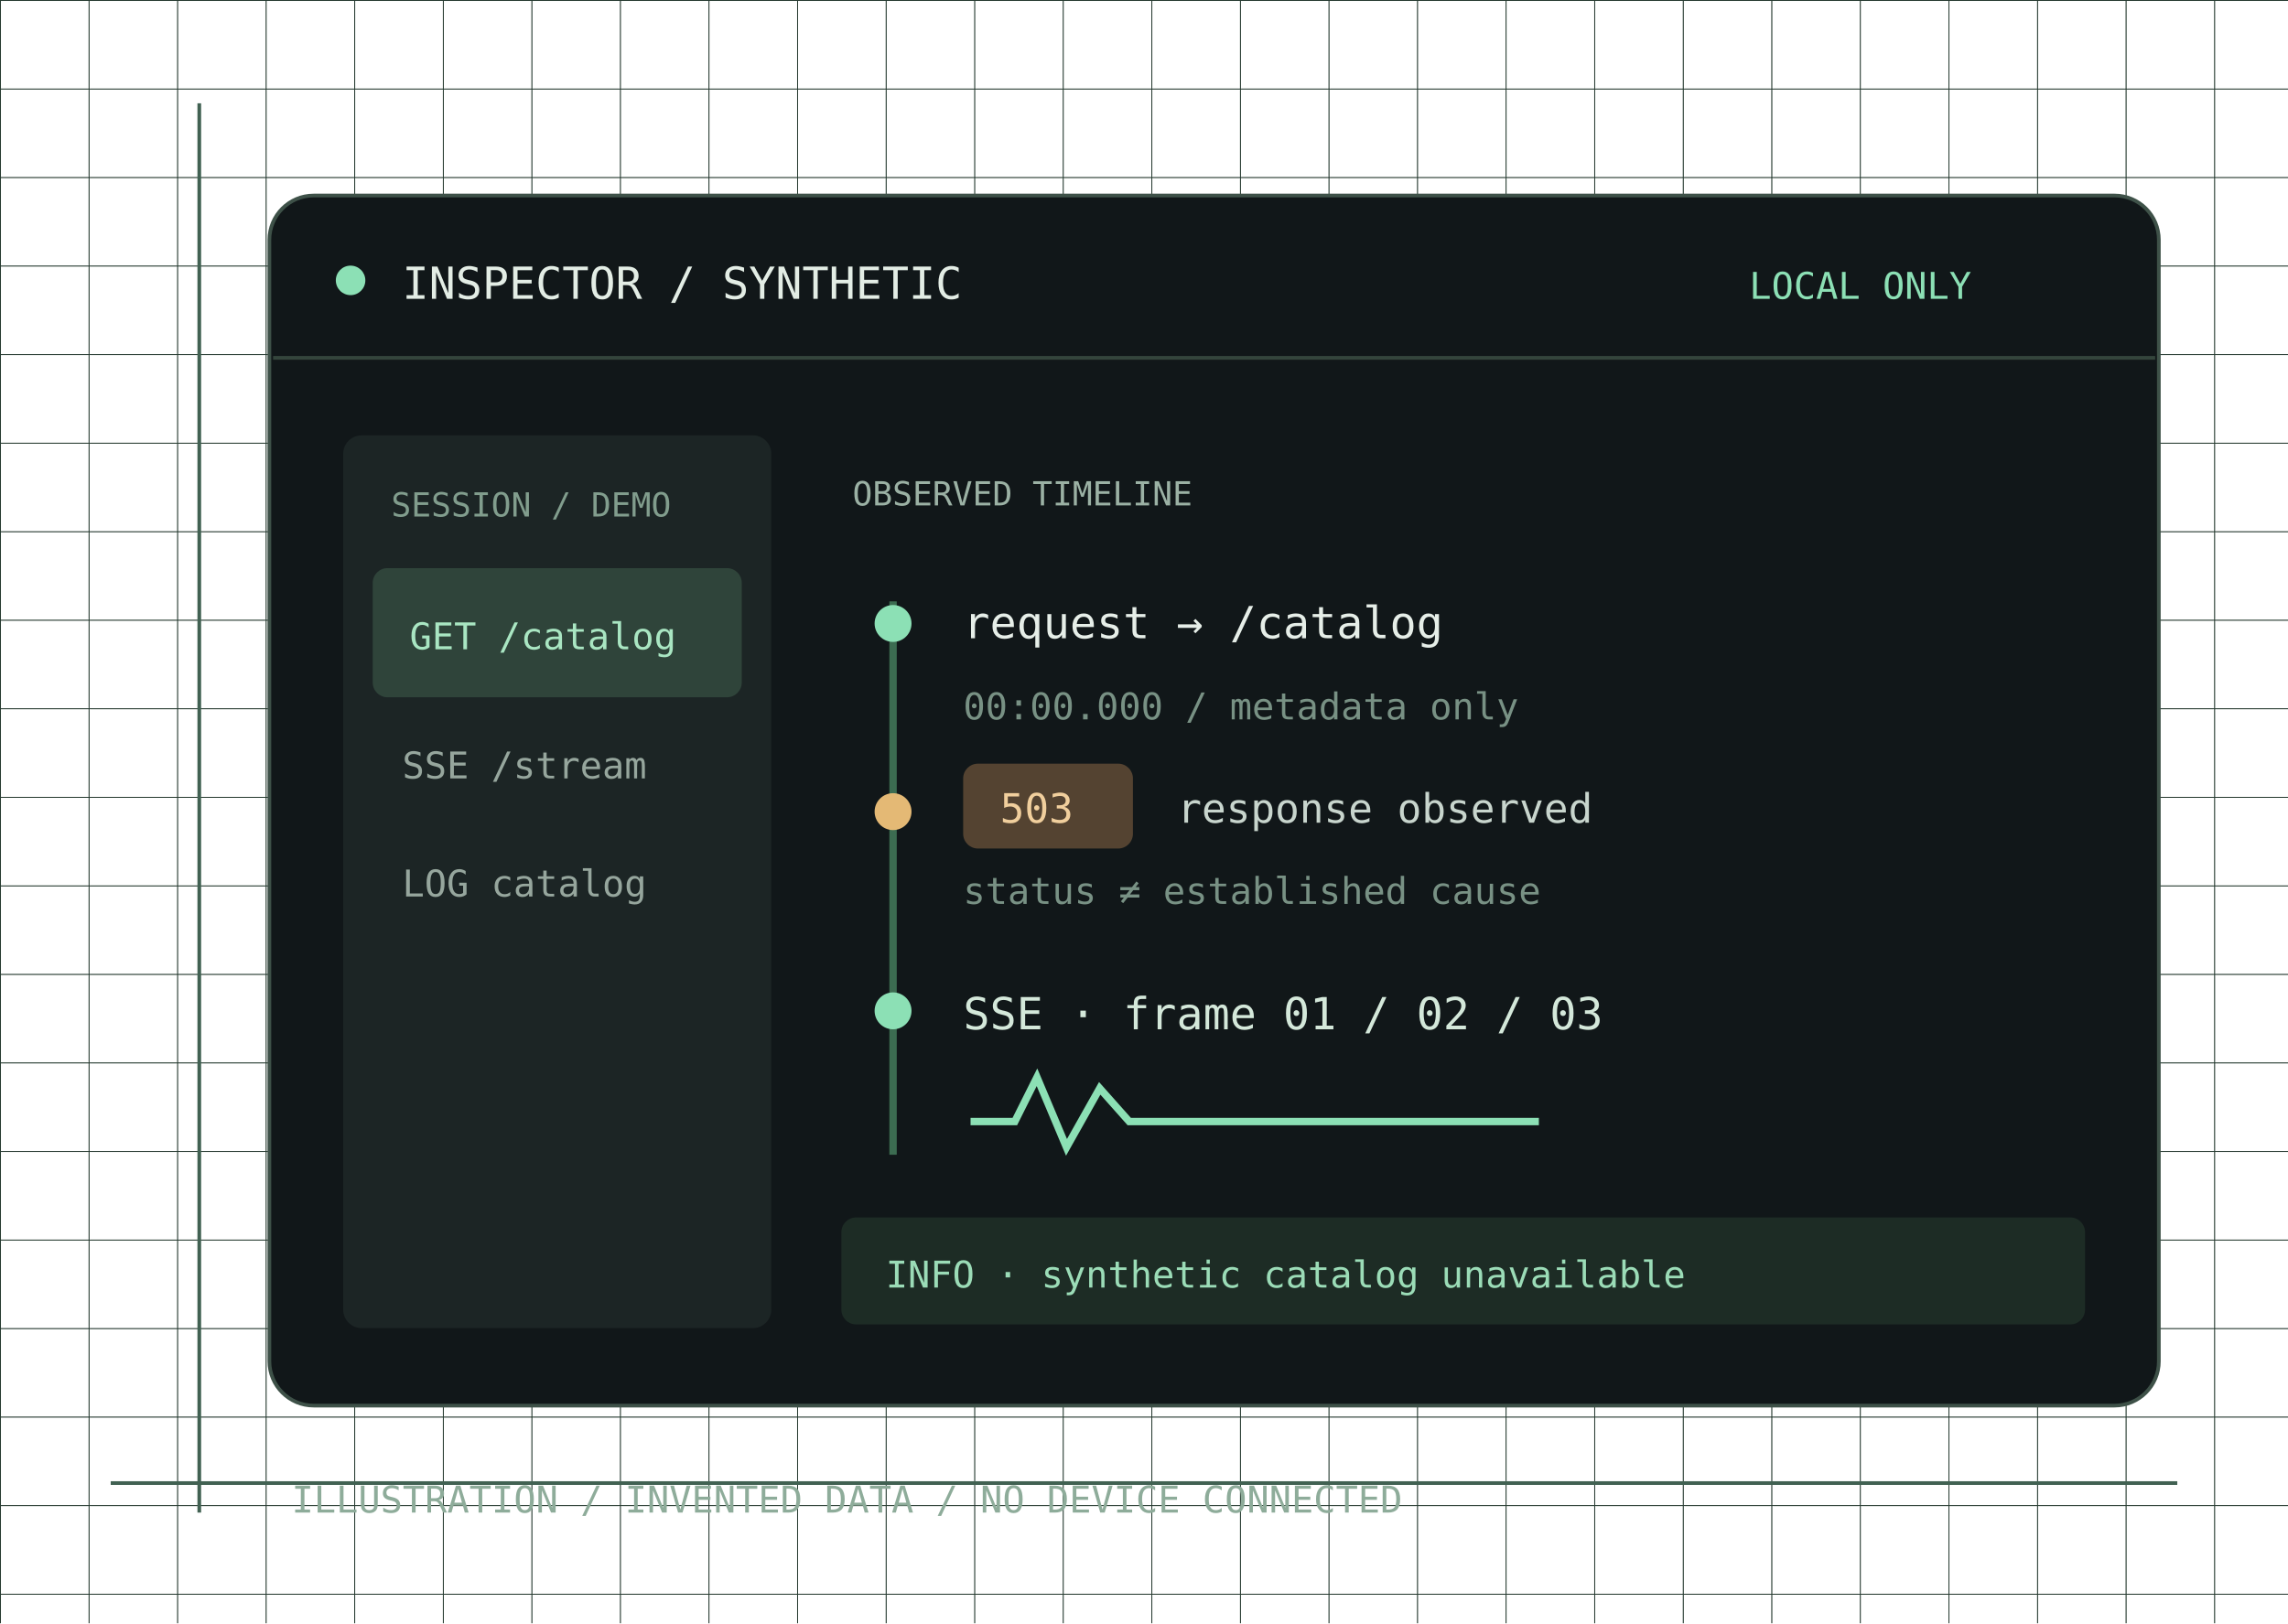
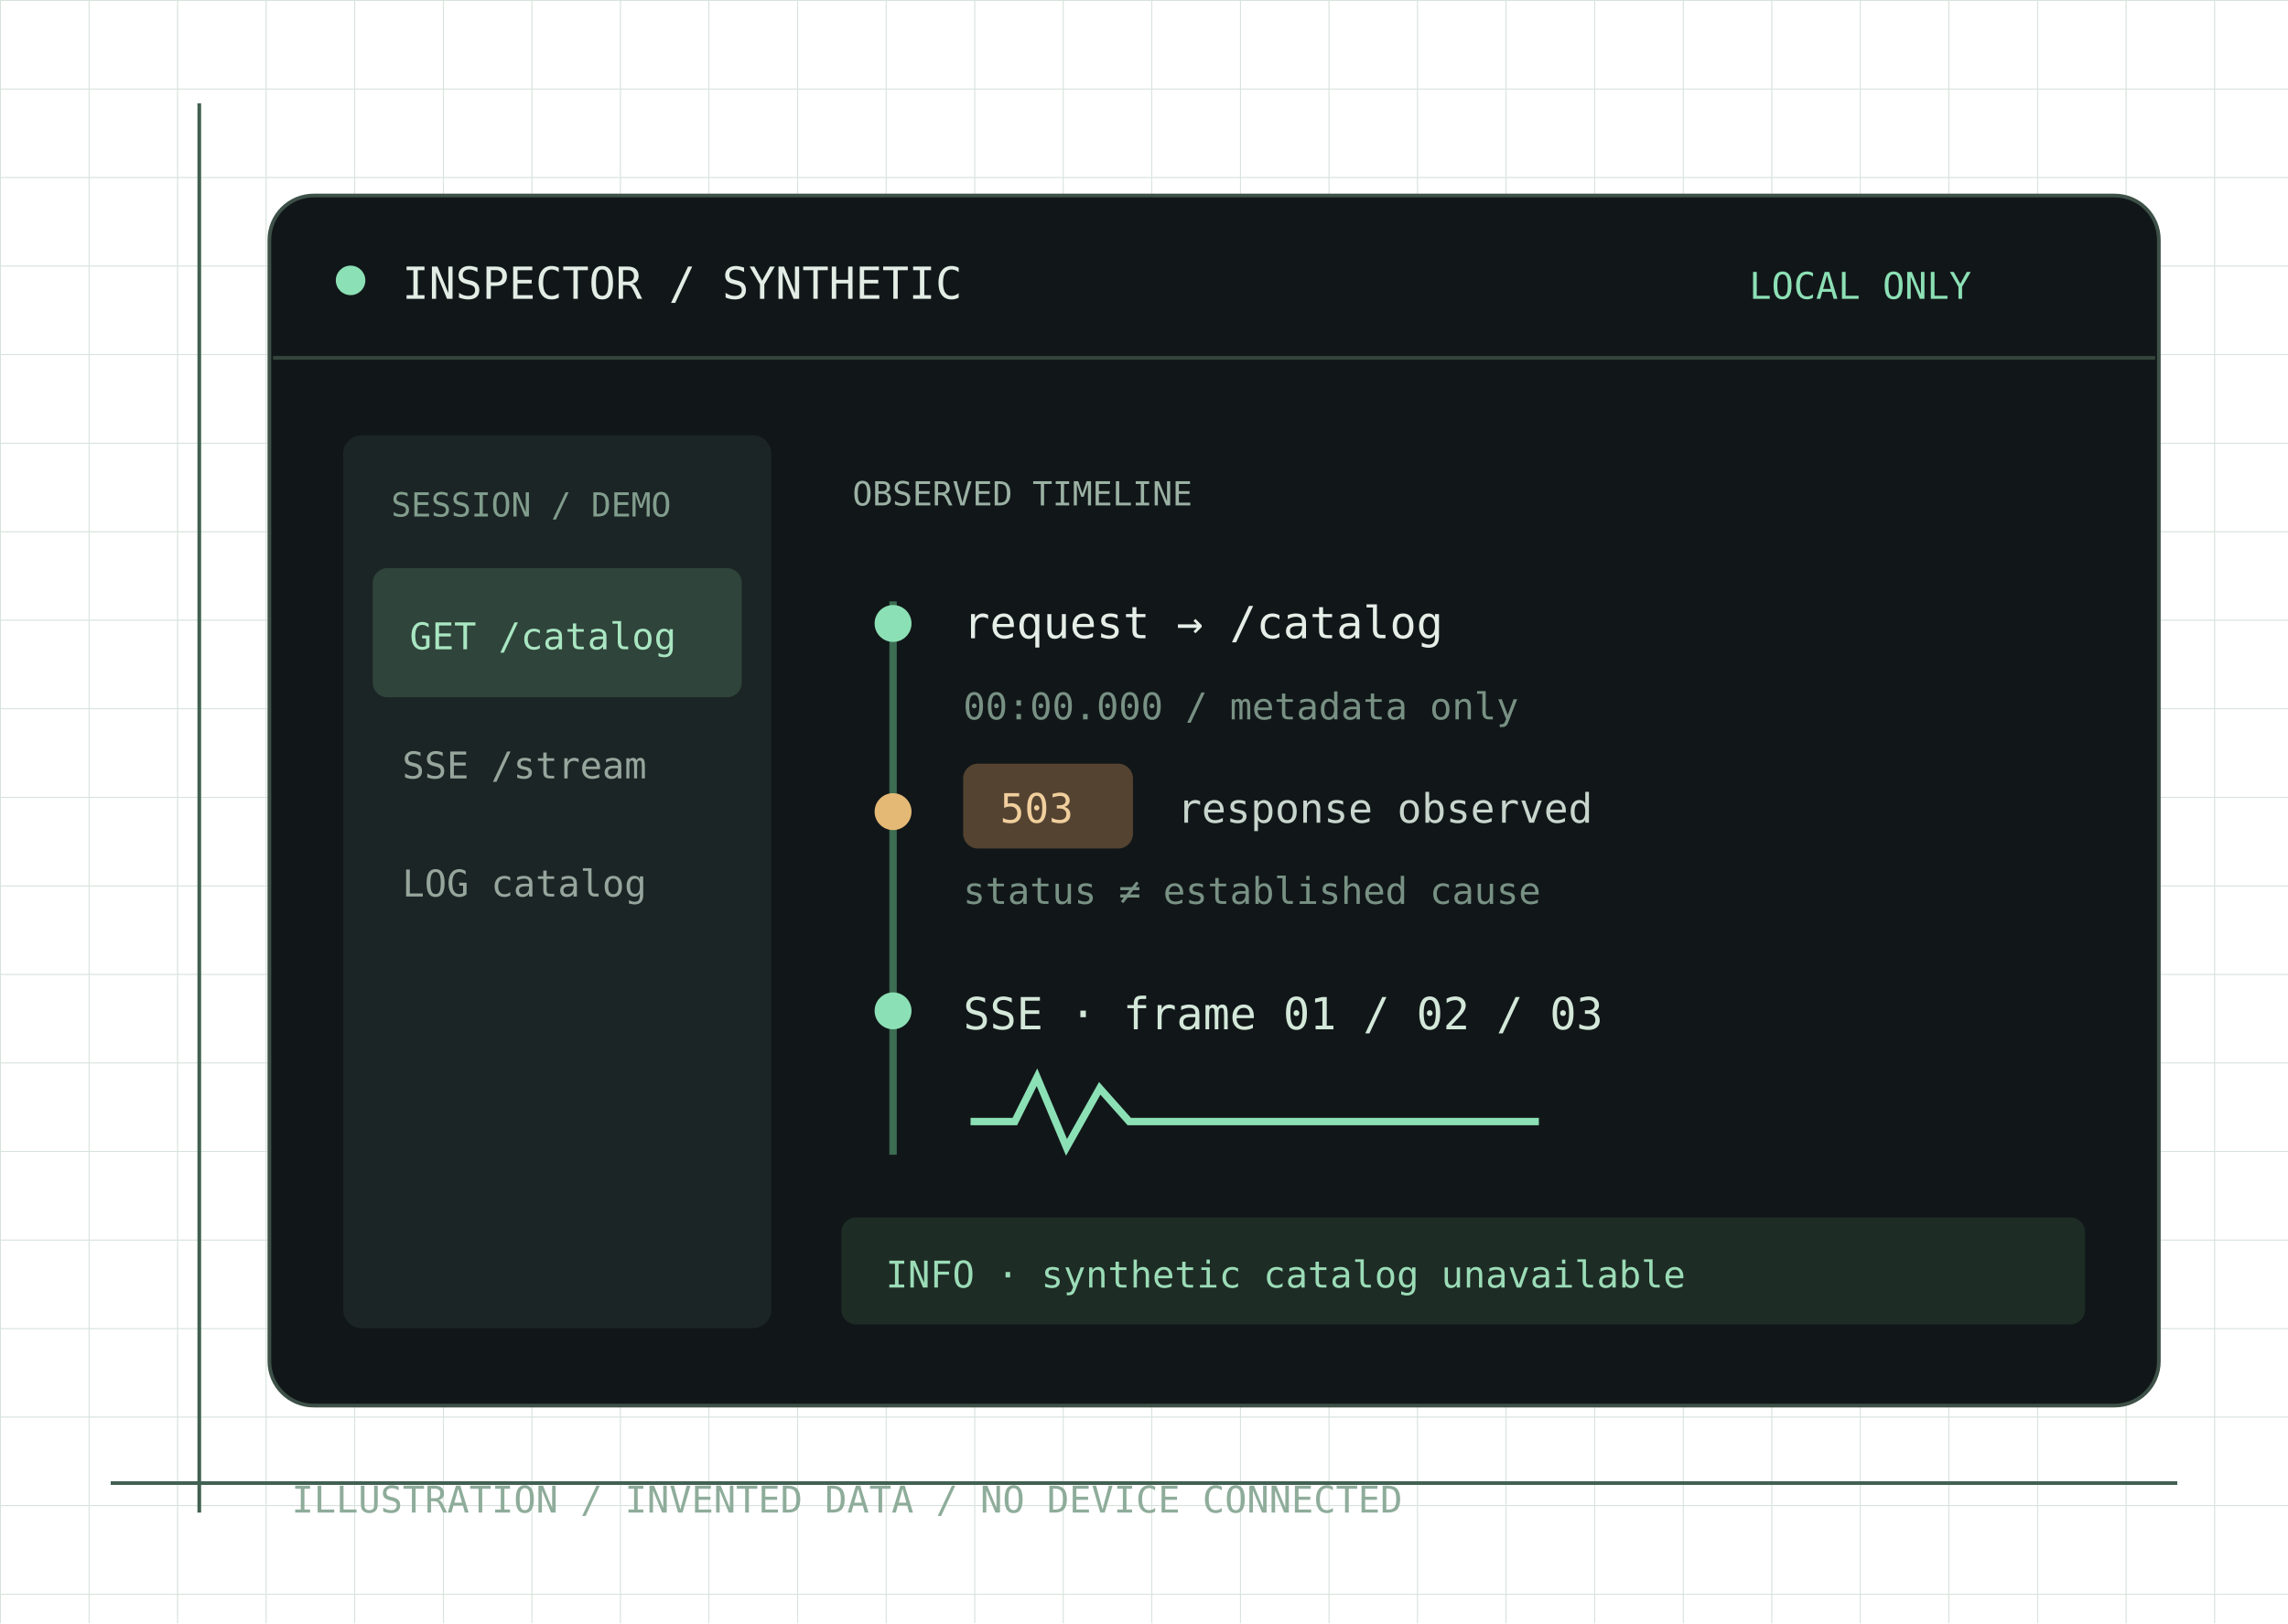
<svg xmlns="http://www.w3.org/2000/svg" width="620" height="440" viewBox="0 0 620 440" role="img" aria-labelledby="title desc">
  <defs>
    <pattern id="grid" width="24" height="24" patternUnits="userSpaceOnUse">
-       <path d="M24 0H0V24" fill="none" stroke="#263a30" stroke-width=".5" />
+       <path d="M24 0H0V24" fill="none" stroke="#8aab99" stroke-width=".5" opacity=".35" />
    </pattern>
  </defs>
  <rect width="620" height="440" fill="url(#grid)" />
  <path d="M30 402h560M54 28v382" stroke="#416152" stroke-width="1" />
  <rect x="73" y="53" width="512" height="328" rx="12" fill="#111719" stroke="#3e5148" />
  <path d="M74 97h510" stroke="#34453c" />
  <circle cx="95" cy="76" r="4" fill="#8ce0b5" />
  <text x="109" y="81" fill="#e3ede5" font-family="monospace" font-size="12">INSPECTOR / SYNTHETIC</text>
  <text x="474" y="81" fill="#8ce0b5" font-family="monospace" font-size="10">LOCAL ONLY</text>
  <rect x="93" y="118" width="116" height="242" rx="5" fill="#1c2525" />
  <text x="106" y="140" fill="#819d8d" font-family="monospace" font-size="9">SESSION / DEMO</text>
  <rect x="101" y="154" width="100" height="35" rx="4" fill="#2f443a" />
  <text x="111" y="176" fill="#a9e6c2" font-family="monospace" font-size="10">GET /catalog</text>
  <text x="109" y="211" fill="#96a69d" font-family="monospace" font-size="10">SSE /stream</text>
  <text x="109" y="243" fill="#96a69d" font-family="monospace" font-size="10">LOG catalog</text>
  <text x="231" y="137" fill="#9bb1a4" font-family="monospace" font-size="9">OBSERVED TIMELINE</text>
  <path d="M242 163v150" stroke="#3c6c51" stroke-width="2" />
  <circle cx="242" cy="169" r="5" fill="#8ce0b5" />
  <circle cx="242" cy="220" r="5" fill="#e4b975" />
  <circle cx="242" cy="274" r="5" fill="#8ce0b5" />
  <text x="261" y="173" fill="#e6eee8" font-family="monospace" font-size="12">request → /catalog</text>
  <text x="261" y="195" fill="#789184" font-family="monospace" font-size="10">00:00.000 / metadata only</text>
  <rect x="261" y="207" width="46" height="23" rx="4" fill="#544331" />
  <text x="271" y="223" fill="#f1cf9d" font-family="monospace" font-size="11">503</text>
  <text x="319" y="223" fill="#c8d5cd" font-family="monospace" font-size="11">response observed</text>
  <text x="261" y="245" fill="#789184" font-family="monospace" font-size="10">status ≠ established cause</text>
  <text x="261" y="279" fill="#d4e8da" font-family="monospace" font-size="12">SSE · frame 01 / 02 / 03</text>
  <path d="M263 304h12l6-12 8 19 9-16 8 9h111" stroke="#8ce0b5" stroke-width="2" fill="none" />
  <rect x="228" y="330" width="337" height="29" rx="4" fill="#1d2c25" />
  <text x="240" y="349" fill="#9bdcb7" font-family="monospace" font-size="10">INFO · synthetic catalog unavailable</text>
  <text x="79" y="410" fill="#8eac9a" font-family="monospace" font-size="10">ILLUSTRATION / INVENTED DATA / NO DEVICE CONNECTED</text>
</svg>
